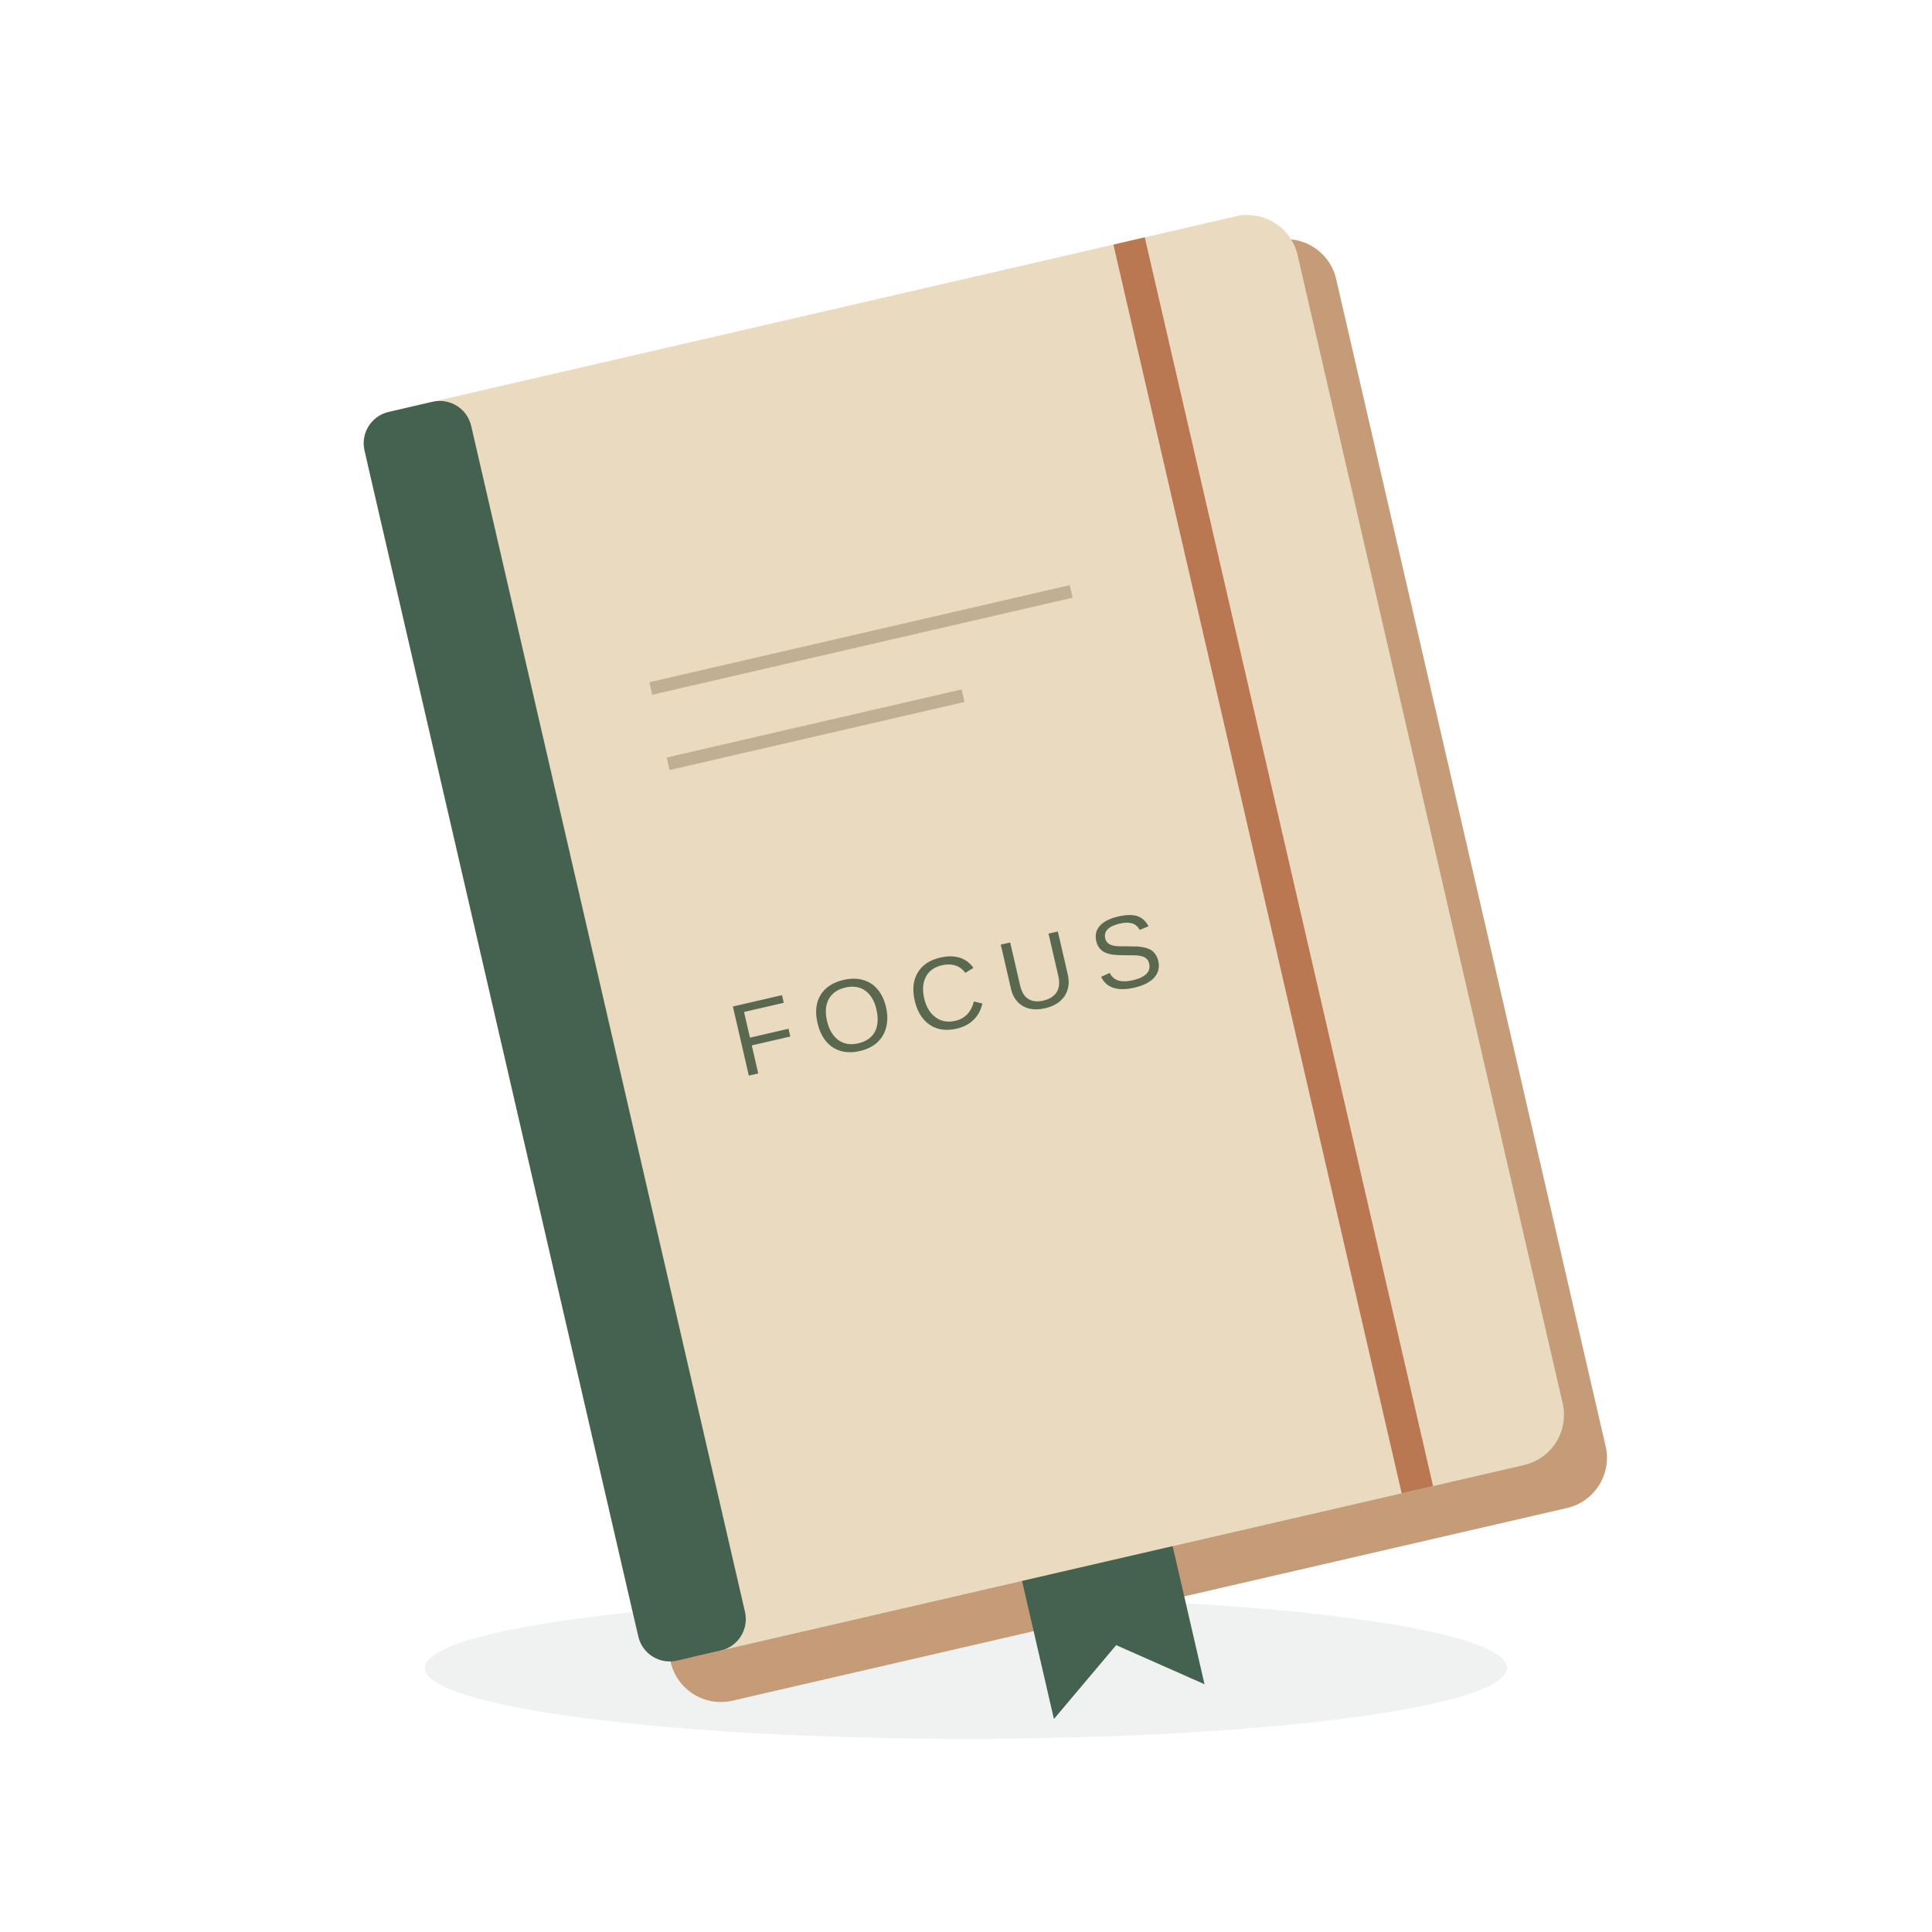
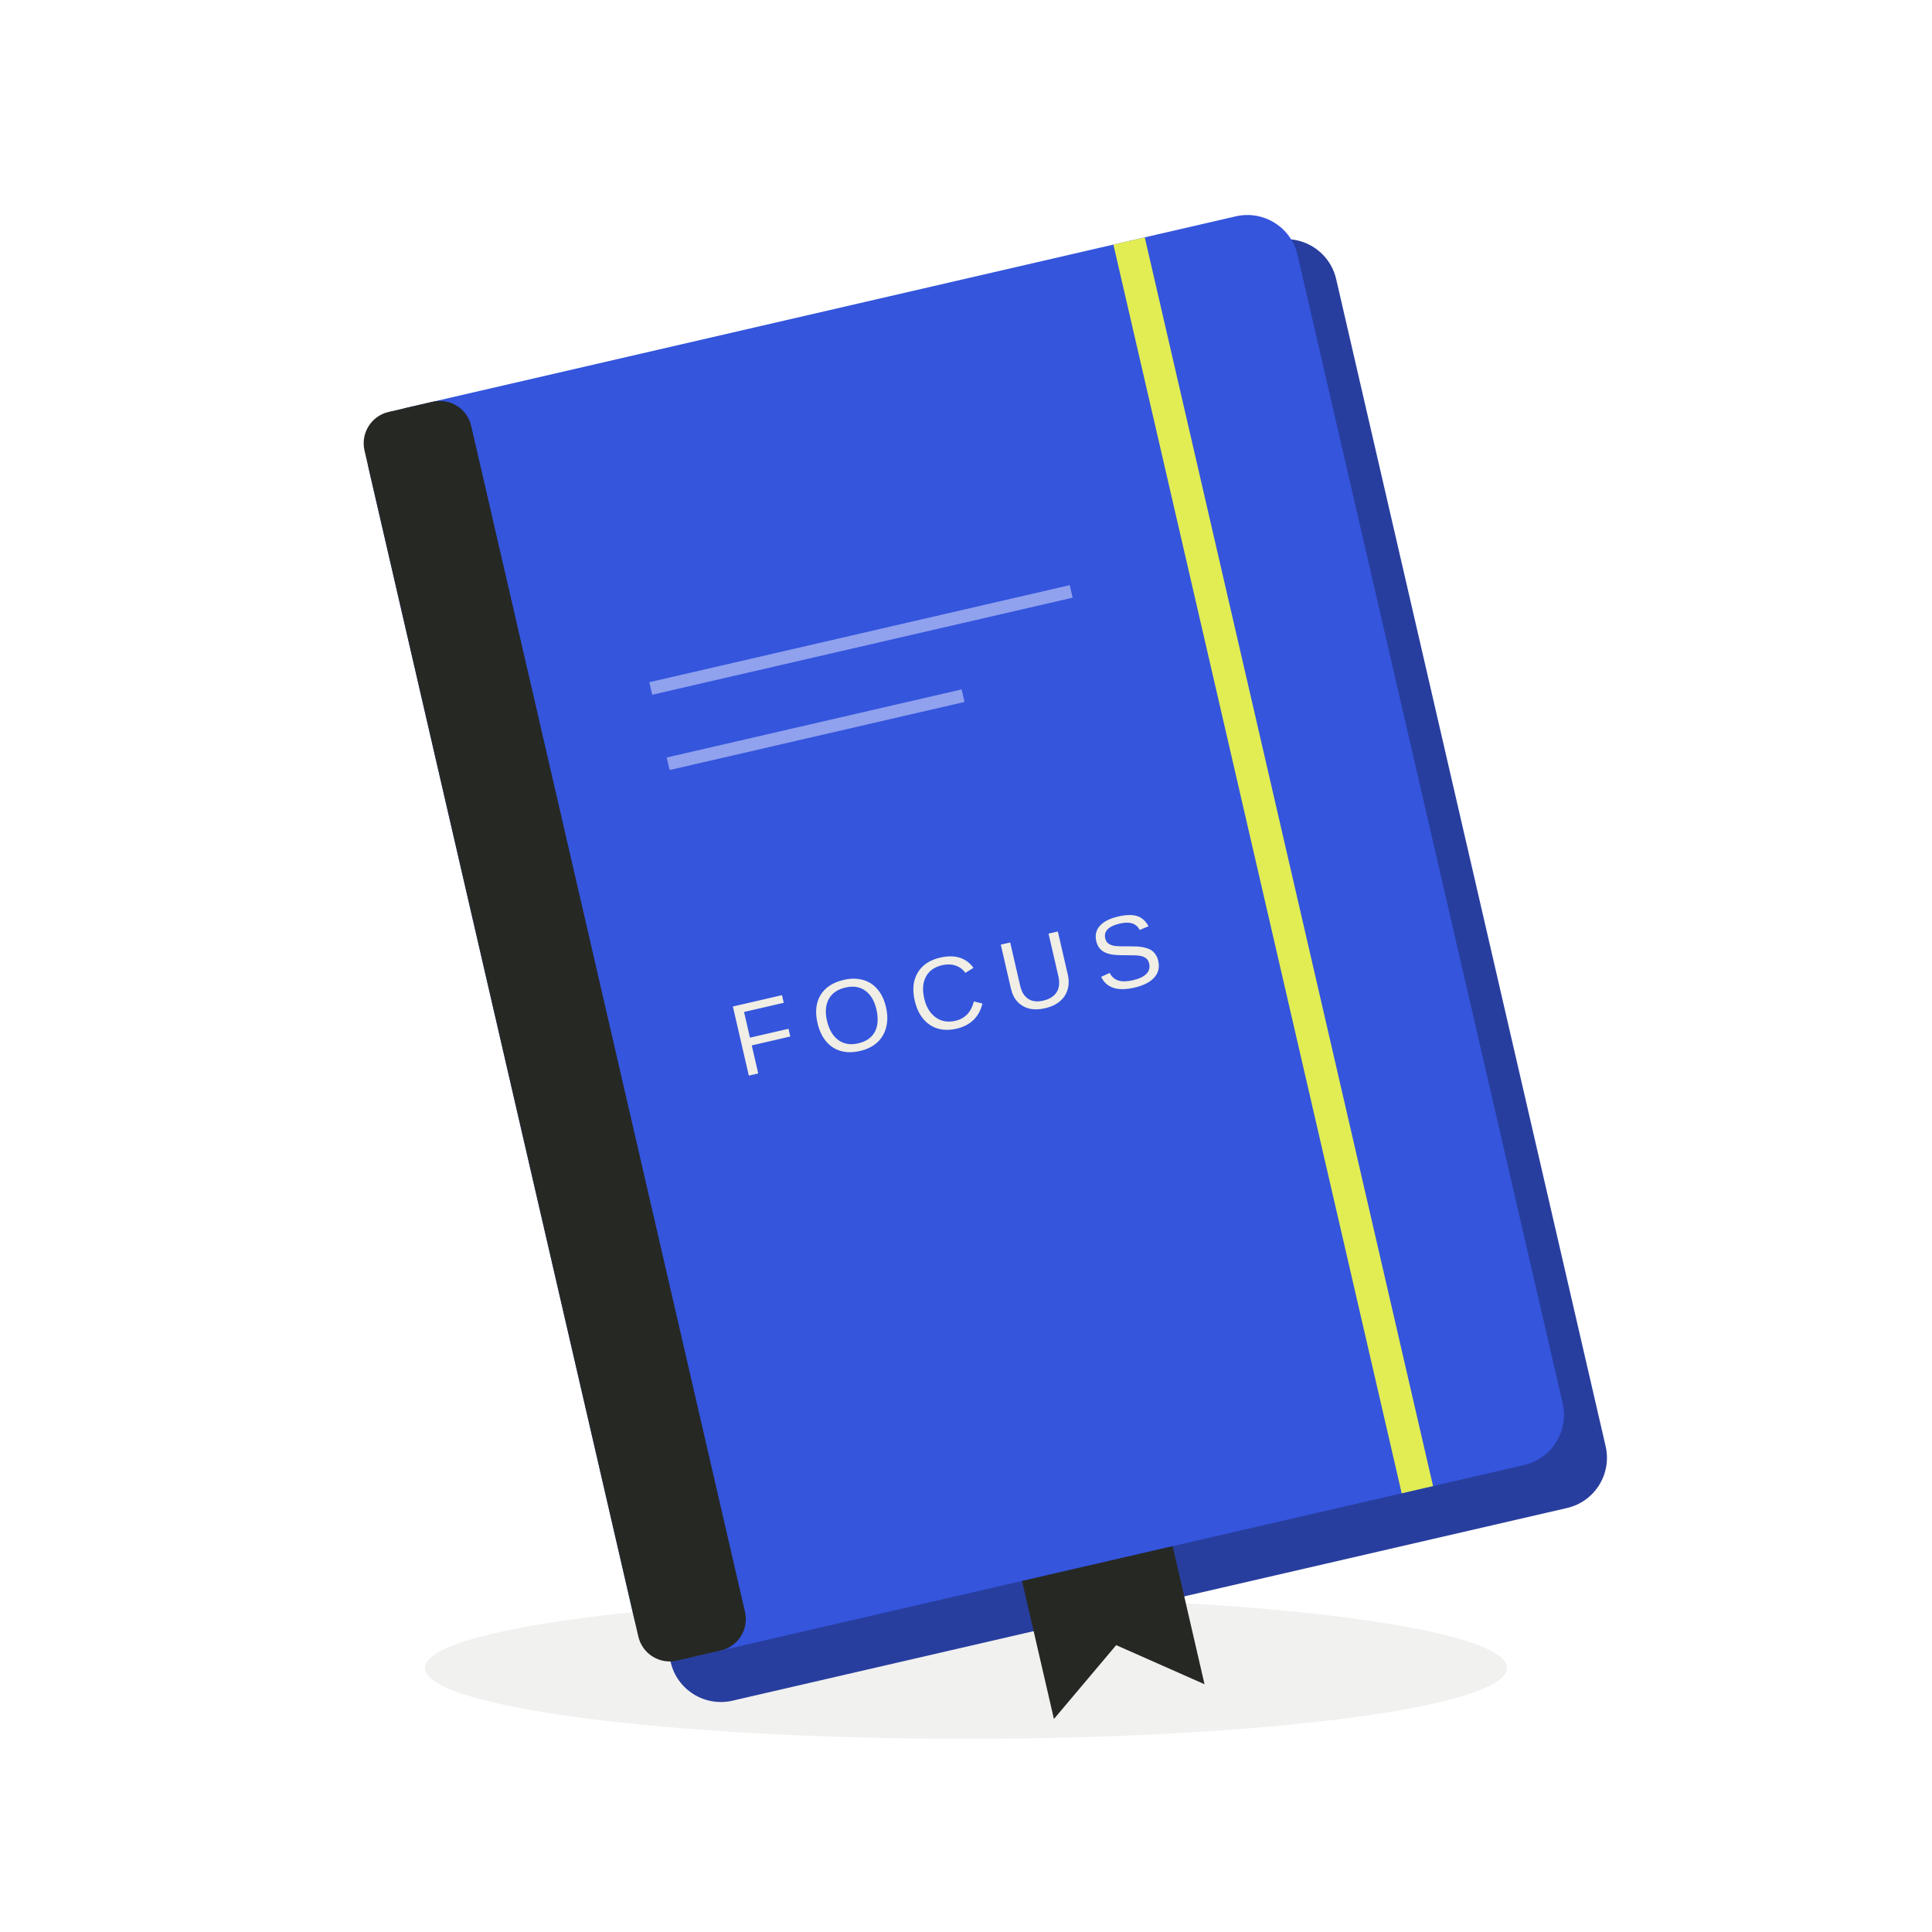
<svg xmlns="http://www.w3.org/2000/svg" viewBox="0 0 300 300" role="img">
-   <ellipse cx="150" cy="259" rx="84" ry="11" fill="#203831" opacity=".07" />
+   <ellipse cx="150" cy="259" rx="84" ry="11" fill="#262823" opacity=".07" />
  <g transform="rotate(-13 150 150)">
-     <rect x="81" y="51" width="149" height="202" rx="8" fill="#c59b78" />
-     <rect x="77" y="46" width="148" height="199" rx="8" fill="#eadbc0" />
-     <rect x="77" y="46" width="17" height="199" rx="5" fill="#45614f" />
-     <path d="M200 46v199" stroke="#b97852" stroke-width="5" />
-     <rect x="112" y="96" width="67" height="2" fill="#c1af93" />
-     <rect x="112" y="108" width="47" height="2" fill="#c1af93" />
-     <text x="112" y="159" font-family="Arial,sans-serif" font-size="16" fill="#5b6850" letter-spacing="3">FOCUS</text>
-     <path d="M137 245v22l12-9 12 9v-22" fill="#45614f" />
+     <rect x="81" y="51" width="149" height="202" rx="8" fill="#283e9e" />
+     <rect x="77" y="46" width="148" height="199" rx="8" fill="#3455dc" />
+     <rect x="77" y="46" width="17" height="199" rx="5" fill="#262823" />
+     <path d="M200 46v199" stroke="#e1ed53" stroke-width="5" />
+     <rect x="112" y="96" width="67" height="2" fill="#90a1ee" />
+     <rect x="112" y="108" width="47" height="2" fill="#90a1ee" />
+     <text x="112" y="159" font-family="Arial,sans-serif" font-size="16" fill="#f0eee5" letter-spacing="3">FOCUS</text>
+     <path d="M137 245v22l12-9 12 9v-22" fill="#262823" />
  </g>
</svg>
